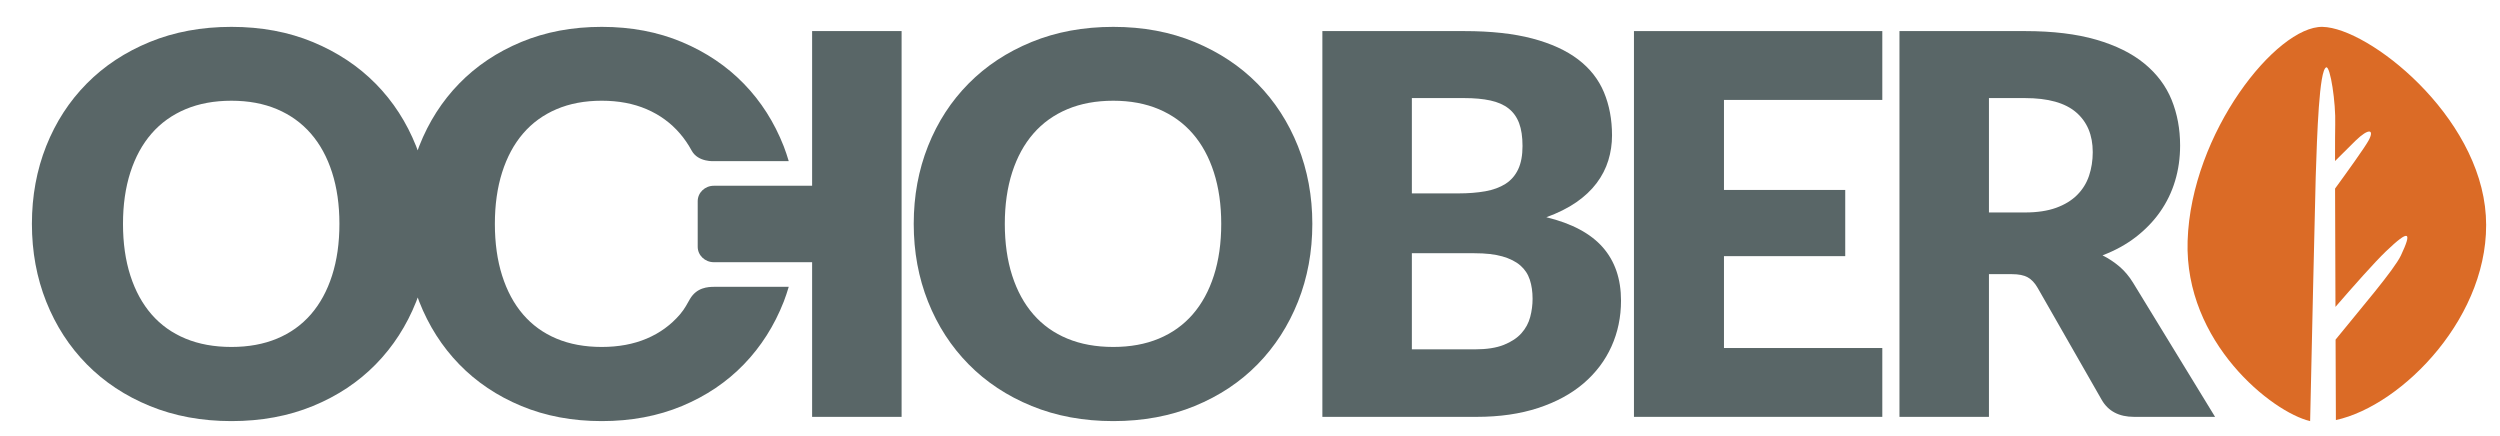
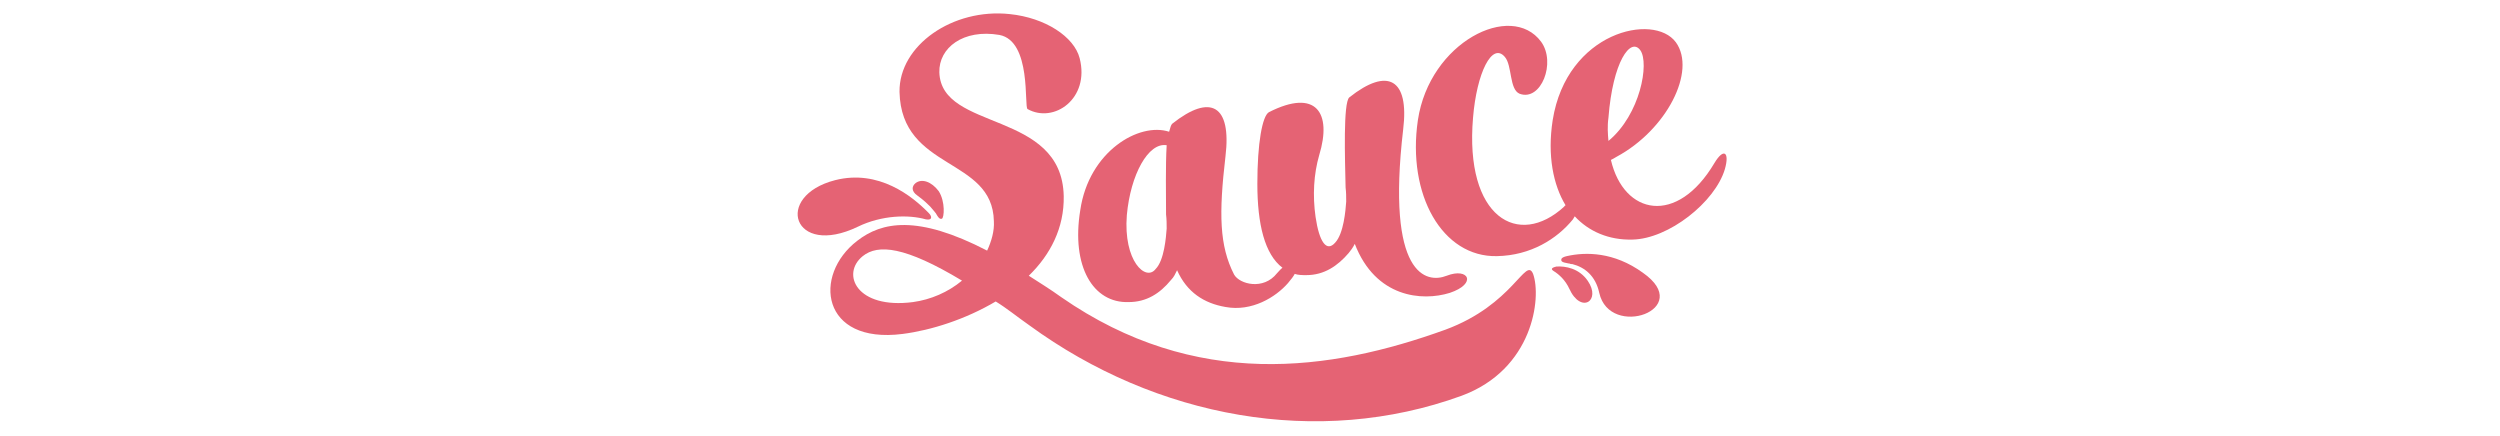
- <svg xmlns="http://www.w3.org/2000/svg" version="1.0" x="0px" y="0px" width="408px" height="71px" viewBox="-5.208 -4.384 408 71" enable-background="new -5.208 -4.384 408 71" xml:space="preserve">
-   <defs>
- </defs>
-   <path fill="#596667" d="M111.401,42.425c-1.112,0-2.896,0.109-4.007,1.986c-0.441,0.744-0.816,1.564-1.631,2.516  c-1.481,1.727-3.297,3.045-5.44,3.952c-2.146,0.908-4.589,1.36-7.325,1.36c-2.766,0-5.23-0.452-7.385-1.36  c-2.162-0.907-3.98-2.226-5.462-3.952c-1.485-1.73-2.618-3.84-3.411-6.334c-0.789-2.489-1.185-5.306-1.185-8.444  c0-3.114,0.396-5.913,1.185-8.406c0.793-2.489,1.926-4.603,3.411-6.33c1.482-1.729,3.3-3.052,5.462-3.976  c2.155-0.922,4.619-1.383,7.385-1.383c2.736,0,5.179,0.461,7.325,1.383c2.143,0.924,3.959,2.247,5.44,3.976  c0.716,0.834,1.352,1.757,1.903,2.772c1.064,1.96,3.735,1.726,3.735,1.726h12.112c-0.248-0.817-0.505-1.63-0.817-2.422  c-1.538-3.918-3.702-7.318-6.497-10.198c-2.794-2.88-6.16-5.148-10.097-6.807C102.163,0.827,97.799,0,92.998,0  C88.2,0,83.827,0.82,79.876,2.462c-3.951,1.642-7.331,3.902-10.14,6.783c-2.811,2.884-4.981,6.28-6.521,10.197  c-0.092,0.235-0.173,0.476-0.26,0.713c-0.083-0.222-0.159-0.447-0.247-0.667c-1.562-3.918-3.757-7.318-6.594-10.198  c-2.835-2.879-6.251-5.147-10.248-6.807c-3.997-1.656-8.428-2.483-13.299-2.483c-4.87,0-9.308,0.819-13.319,2.461  c-4.01,1.642-7.439,3.903-10.29,6.784c-2.854,2.883-5.056,6.279-6.619,10.196C0.78,23.363,0,27.598,0,32.148  c0,4.553,0.78,8.787,2.34,12.705c1.563,3.917,3.765,7.324,6.619,10.218c2.851,2.894,6.28,5.162,10.29,6.804  c4.011,1.643,8.449,2.465,13.319,2.465c4.871,0,9.302-0.822,13.299-2.465c3.997-1.642,7.413-3.91,10.248-6.804  c2.837-2.894,5.032-6.301,6.594-10.218c0.091-0.228,0.169-0.46,0.255-0.689c0.084,0.229,0.162,0.462,0.251,0.689  c1.54,3.917,3.71,7.324,6.521,10.218c2.809,2.894,6.189,5.162,10.14,6.804c3.951,1.643,8.324,2.465,13.122,2.465  c4.801,0,9.165-0.822,13.104-2.465c3.937-1.642,7.303-3.91,10.097-6.804c2.795-2.894,4.959-6.301,6.497-10.218  c0.312-0.793,0.57-1.609,0.818-2.428H111.401z M48.981,40.593c-0.8,2.494-1.954,4.604-3.458,6.334  c-1.503,1.727-3.346,3.045-5.521,3.951c-2.178,0.909-4.657,1.361-7.434,1.361c-2.807,0-5.308-0.452-7.496-1.361  c-2.193-0.906-4.038-2.225-5.543-3.951c-1.506-1.73-2.657-3.84-3.462-6.334c-0.8-2.489-1.202-5.306-1.202-8.445  c0-3.113,0.402-5.912,1.202-8.405c0.805-2.489,1.956-4.603,3.462-6.329c1.505-1.73,3.35-3.053,5.543-3.977  c2.188-0.921,4.689-1.382,7.496-1.382c2.777,0,5.256,0.461,7.434,1.382c2.175,0.924,4.018,2.247,5.521,3.977  c1.504,1.726,2.658,3.84,3.458,6.329c0.802,2.493,1.204,5.292,1.204,8.405C50.185,35.288,49.783,38.104,48.981,40.593z" />
-   <path fill="#596667" d="M208.964,32.148c0,4.553-0.784,8.787-2.341,12.705c-1.564,3.917-3.761,7.324-6.594,10.218  c-2.838,2.894-6.252,5.162-10.251,6.804c-3.996,1.643-8.427,2.465-13.299,2.465c-4.87,0-9.307-0.822-13.317-2.465  c-4.012-1.642-7.442-3.91-10.29-6.804c-2.856-2.894-5.059-6.301-6.62-10.218c-1.56-3.918-2.34-8.152-2.34-12.705  c0-4.55,0.78-8.785,2.34-12.706c1.561-3.917,3.764-7.313,6.62-10.196c2.848-2.881,6.278-5.142,10.29-6.784  c4.01-1.642,8.447-2.461,13.317-2.461c4.872,0,9.303,0.827,13.299,2.483c3.999,1.66,7.413,3.928,10.251,6.807  c2.833,2.88,5.029,6.28,6.594,10.198C208.18,23.406,208.964,27.626,208.964,32.148 M194.097,32.148c0-3.113-0.401-5.912-1.202-8.405  c-0.8-2.489-1.954-4.603-3.458-6.329c-1.504-1.73-3.347-3.053-5.521-3.977c-2.179-0.921-4.658-1.382-7.436-1.382  c-2.806,0-5.306,0.461-7.494,1.382c-2.195,0.924-4.04,2.247-5.544,3.977c-1.506,1.726-2.658,3.84-3.462,6.329  c-0.8,2.493-1.203,5.292-1.203,8.405c0,3.14,0.403,5.956,1.203,8.445c0.804,2.494,1.956,4.604,3.462,6.334  c1.504,1.727,3.349,3.045,5.544,3.951c2.188,0.909,4.688,1.361,7.494,1.361c2.778,0,5.257-0.452,7.436-1.361  c2.174-0.906,4.017-2.225,5.521-3.951c1.504-1.73,2.658-3.84,3.458-6.334C193.696,38.104,194.097,35.288,194.097,32.148" />
-   <path fill="#596667" d="M210.603,63.648V0.69h23.159c4.351,0,8.053,0.405,11.104,1.21  c3.053,0.808,5.546,1.944,7.475,3.415c1.931,1.468,3.334,3.255,4.214,5.358c0.878,2.103,1.319,4.452,1.319,7.044  c0,1.41-0.204,2.77-0.606,4.082c-0.404,1.312-1.036,2.542-1.902,3.696c-0.864,1.15-1.971,2.193-3.326,3.133  c-1.354,0.935-2.982,1.748-4.885,2.44c4.151,1.01,7.217,2.645,9.208,4.906c1.985,2.262,2.979,5.161,2.979,8.705  c0,2.676-0.519,5.17-1.556,7.473c-1.037,2.307-2.558,4.314-4.557,6.031c-2.004,1.713-4.474,3.053-7.412,4.016  c-2.938,0.967-6.294,1.449-10.069,1.449H210.603z M225.208,27.178h7.604c1.612,0,3.066-0.114,4.365-0.343  c1.294-0.232,2.397-0.633,3.306-1.21c0.907-0.577,1.596-1.369,2.074-2.378c0.476-1.009,0.71-2.275,0.71-3.804  c0-1.494-0.185-2.742-0.56-3.738c-0.375-0.991-0.952-1.79-1.73-2.398c-0.775-0.605-1.765-1.034-2.958-1.294  c-1.197-0.26-2.614-0.39-4.256-0.39h-8.555V27.178z M225.208,36.944V52.63h10.279c1.931,0,3.511-0.246,4.735-0.734  c1.224-0.492,2.183-1.126,2.872-1.902c0.692-0.777,1.166-1.656,1.426-2.639c0.259-0.977,0.389-1.971,0.389-2.978  c0-1.153-0.15-2.19-0.452-3.112c-0.302-0.921-0.82-1.698-1.554-2.334c-0.736-0.634-1.711-1.123-2.921-1.471  c-1.21-0.344-2.735-0.517-4.578-0.517H225.208z" />
-   <polygon fill="#596667" points="301.985,0.689 301.985,11.924 276.144,11.924 276.144,26.616 295.934,26.616   295.934,37.419 276.144,37.419 276.144,52.412 301.985,52.412 301.985,63.647 261.454,63.647 261.454,0.689 " />
-   <path fill="#596667" d="M319.388,40.358v23.29h-14.604V0.689h20.481c4.549,0,8.431,0.472,11.646,1.407  c3.211,0.936,5.835,2.24,7.862,3.91c2.032,1.672,3.506,3.643,4.433,5.919c0.919,2.275,1.38,4.753,1.38,7.434  c0,2.046-0.274,3.973-0.823,5.787c-0.543,1.815-1.36,3.496-2.438,5.036c-1.08,1.54-2.406,2.915-3.975,4.126  c-1.572,1.211-3.38,2.203-5.426,2.98c0.98,0.492,1.896,1.098,2.745,1.814c0.848,0.721,1.592,1.6,2.229,2.637l13.393,21.908h-13.221  c-2.451,0-4.207-0.922-5.272-2.764l-10.457-18.279c-0.461-0.809-1.003-1.382-1.622-1.73c-0.617-0.344-1.491-0.517-2.611-0.517  H319.388z M319.388,30.291h5.877c1.985,0,3.679-0.253,5.076-0.756c1.397-0.506,2.544-1.203,3.437-2.097  c0.894-0.892,1.54-1.937,1.944-3.131c0.4-1.197,0.606-2.487,0.606-3.869c0-2.764-0.902-4.927-2.702-6.48  c-1.8-1.558-4.588-2.335-8.361-2.335h-5.877V30.291z" />
-   <path fill="#596667" d="M127.329,0.689v25.243h-16.043c-1.452,0-2.628,1.128-2.628,2.517v7.438  c0,1.392,1.176,2.519,2.628,2.519h16.043v25.241h14.604V0.689H127.329z" />
-   <path fill="#DB6B26" d="M400.482,30.821c-1.021-16.438-19.171-30.662-26.648-30.819  c-7.479-0.159-21.459,17.25-22.024,34.938c-0.53,16.585,13.818,27.958,19.996,29.401c0.172-7.803,0.805-36.532,0.911-39.882  c0.223-6.846,0.563-17.498,1.723-17.852c0.665-0.203,1.571,5.785,1.46,9.324c-0.023,0.675-0.031,2.862-0.031,5.966  c1.251-1.255,2.558-2.558,3.352-3.328c2.177-2.11,3.14-1.859,2.096,0.023c-0.643,1.158-3.408,5.008-5.441,7.798  c0.012,5.627,0.037,12.709,0.064,19.309c2.871-3.315,6.386-7.289,8.232-9.057c3.872-3.702,4.284-3.235,2.455,0.651  c-1.123,2.382-6.614,8.736-10.668,13.747c0.025,5.855,0.045,10.778,0.05,13.129C386.88,61.81,401.481,46.96,400.482,30.821" />
+ <svg xmlns="http://www.w3.org/2000/svg" version="1.1" id="Layer_1" x="0px" y="0px" viewBox="0 0 408 71" style="enable-background:new 0 0 408 71;" xml:space="preserve">
+   <style type="text/css">
+ 	.st0{fill:#E56374;}
+ </style>
+   <g>
+     <path class="st0" d="M184.2,49.3c2.9,0,5.1-1.4,6.9-3.6c0.5-0.5,0.7-1,1-1.6c1.6,3.6,4.4,5.4,7.9,6c4.3,0.8,8.2-1.6,10.2-3.9   c0.5-0.6,0.9-1.1,1.1-1.5c0.6,0.2,1.2,0.2,1.9,0.2c2.9,0,5.1-1.5,6.9-3.6c0.4-0.5,0.7-0.9,1-1.5c3.4,8.8,11,9.4,15.5,8   c4.5-1.5,3.1-4.2-0.5-2.8c-3.3,1.3-9.9,0.1-7.1-23.9c1-8.2-2.5-10.2-8.8-5.2c-1,0.9-0.7,10-0.6,14.7c0.1,0.8,0.1,1.5,0.1,2.3   c-0.1,1.4-0.4,5.2-1.8,6.7c-1.4,1.6-2.6-0.1-3.2-4.2c-0.5-3.5-0.3-7,0.6-10.1c2.1-6.9-0.5-10.9-8.2-7c-1.1,0.6-1.9,5.1-1.9,11.7   s1.2,11.5,4.1,13.7c-0.3,0.2-0.6,0.6-0.9,0.9c-2.2,2.8-6.1,1.8-7,0.2c-2.4-4.7-2.5-9.9-1.4-19.3c1-8.3-2.4-10.3-8.7-5.3   c-0.2,0.2-0.3,0.6-0.5,1.3c-4.9-1.6-13.1,3.2-14.5,12.8C174.8,43.5,178.4,49.5,184.2,49.3z M183.9,35.1c0.6-6.6,3.5-11.9,6.5-11.4   c-0.2,3.3-0.1,8.2-0.1,11.3c0.1,0.8,0.1,1.6,0.1,2.3c-0.1,1.4-0.4,5.2-1.8,6.6C187,46,183.3,42.6,183.9,35.1z" />
+     <path class="st0" d="M279.8,26.6c-6.1,10.3-14.8,8.5-16.9-0.5c0.2-0.1,0.6-0.3,0.9-0.5c8.2-4.4,13.1-14,9.7-18.7   c-3.6-4.9-17.8-1.7-20.1,12.7c-0.9,5.8,0.1,10.6,2.1,13.9c-0.1,0.1-0.2,0.1-0.2,0.2c-7.5,6.9-16.3,1.8-14.9-14.5   c0.6-7.3,3.1-12.4,5.2-9.9c1.2,1.4,0.7,5.3,2.4,6c3.5,1.3,6-5.1,3.5-8.5c-4.9-6.6-18.2,0.1-20.1,12.8c-1.8,12.2,4,22.4,12.9,22.2   c5.5-0.1,9.8-2.8,12.4-6c0.1-0.2,0.2-0.3,0.3-0.5c2.3,2.5,5.6,3.9,9.4,3.8c5.9-0.1,13.5-6.1,15.1-11.5   C282.3,24.8,281.3,24.1,279.8,26.6z M262.5,19.2c0.7-9.1,3.6-13.2,5.2-11c1.5,2.1,0,10.5-5.2,14.8   C262.4,21.9,262.3,20.6,262.5,19.2z" />
+     <path class="st0" d="M235.9,53.8c-18.8,6.8-40.8,9.9-62.7-5.3c-1.8-1.3-3.6-2.4-5.3-3.5c3.5-3.4,5.8-7.8,5.7-13   c-0.3-14.1-20-10.5-20.3-20.2c-0.1-4,3.9-7.1,9.8-6.1c5.3,1,4,11.8,4.6,12.1c4.3,2.4,10.2-1.7,8.5-8.3c-0.9-3.5-5.6-6.6-11.4-7.2   c-9.3-1-18.1,5.1-18,12.7c0.3,12.9,15.2,10.6,15.4,21.1c0.1,1.6-0.4,3.3-1.1,4.8c-11.4-5.9-17.2-4.7-21.2-1.6   c-7.3,5.6-5.9,16.9,7.4,15.2c4.7-0.6,10.3-2.4,15.2-5.3c1.8,1.1,3.5,2.5,5.5,3.9c20.7,15.1,47.1,20,70.5,11.5   c11.7-4.3,13.1-16,11.7-19.9C249,41.8,247,49.7,235.9,53.8z M149,49.3c-9.2,1.2-11.8-4.6-8.2-7.5c2.5-2,6.9-1.6,16.2,4   C154.7,47.7,151.9,48.9,149,49.3z" />
+     <path class="st0" d="M268.1,44.5c-4.7-3.4-9.3-3.4-12.4-2.7c-0.9,0.2-0.9,0.5-0.9,0.6c0,0.2,0,0.4,1.2,0.6c0,0,0,0,0.1,0   c0.2,0.1,0.3,0.1,0.5,0.1c2,0.5,3.8,1.9,4.4,4.7C262.7,55.4,276.7,50.5,268.1,44.5z" />
+     <path class="st0" d="M254,43.5c-0.4,0.1-1.1,0.3-0.5,0.7l0,0c1,0.6,2,1.6,2.6,2.9c1.9,4.2,5.3,2,3-1.3   C257.7,43.8,255.5,43.4,254,43.5z" />
+     <path class="st0" d="M151.1,35.8C151.1,35.8,151.2,35.8,151.1,35.8c1.1,0.2,1-0.5,0.5-1c-2.7-2.8-8.2-7.2-15.3-5.4   c-10.1,2.6-6.9,12.7,3.7,7.6C143.9,35.1,148.3,35,151.1,35.8z" />
+     <path class="st0" d="M151.8,33.7c0.4,0.5,1,1.1,1.1,1.4c0.2,0.3,0.4,0.7,0.8,0.6s0.6-2.8-0.5-4.5c-1.2-1.6-2.8-2.1-3.8-1.3   c-0.6,0.5-0.7,1.3,0.3,2C150.8,32.7,151.4,33.3,151.8,33.7z" />
+   </g>
</svg>
